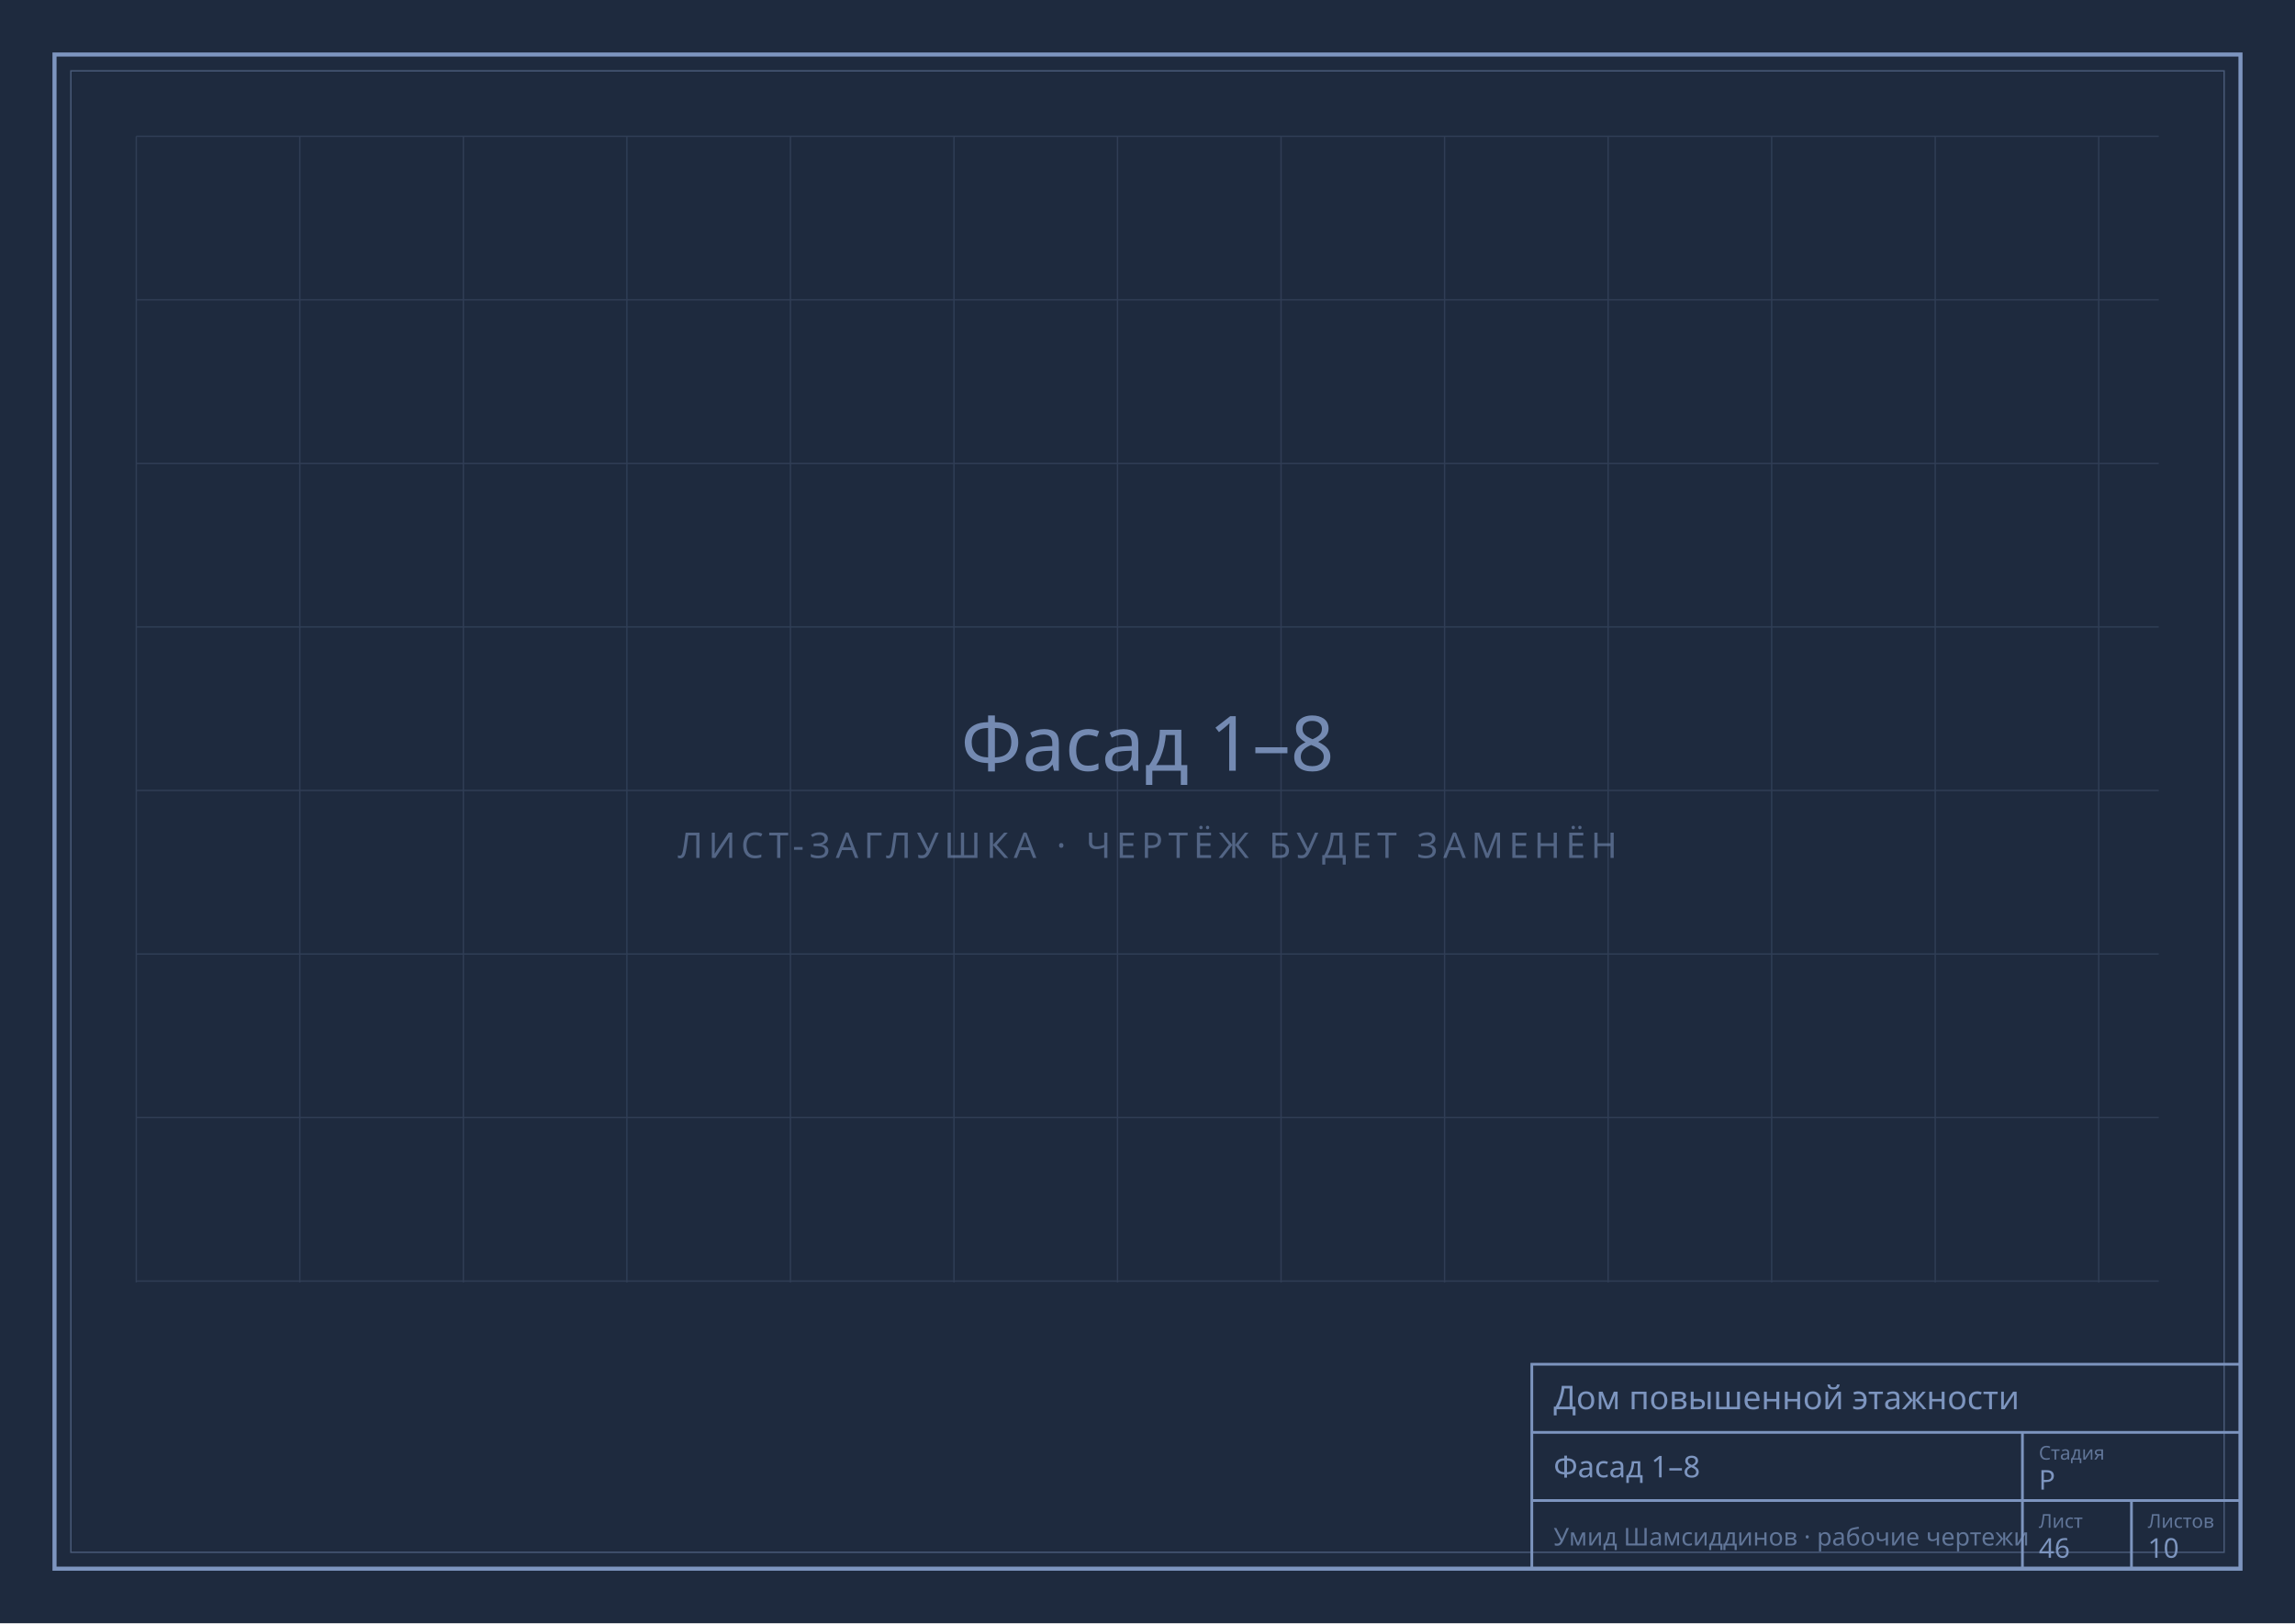
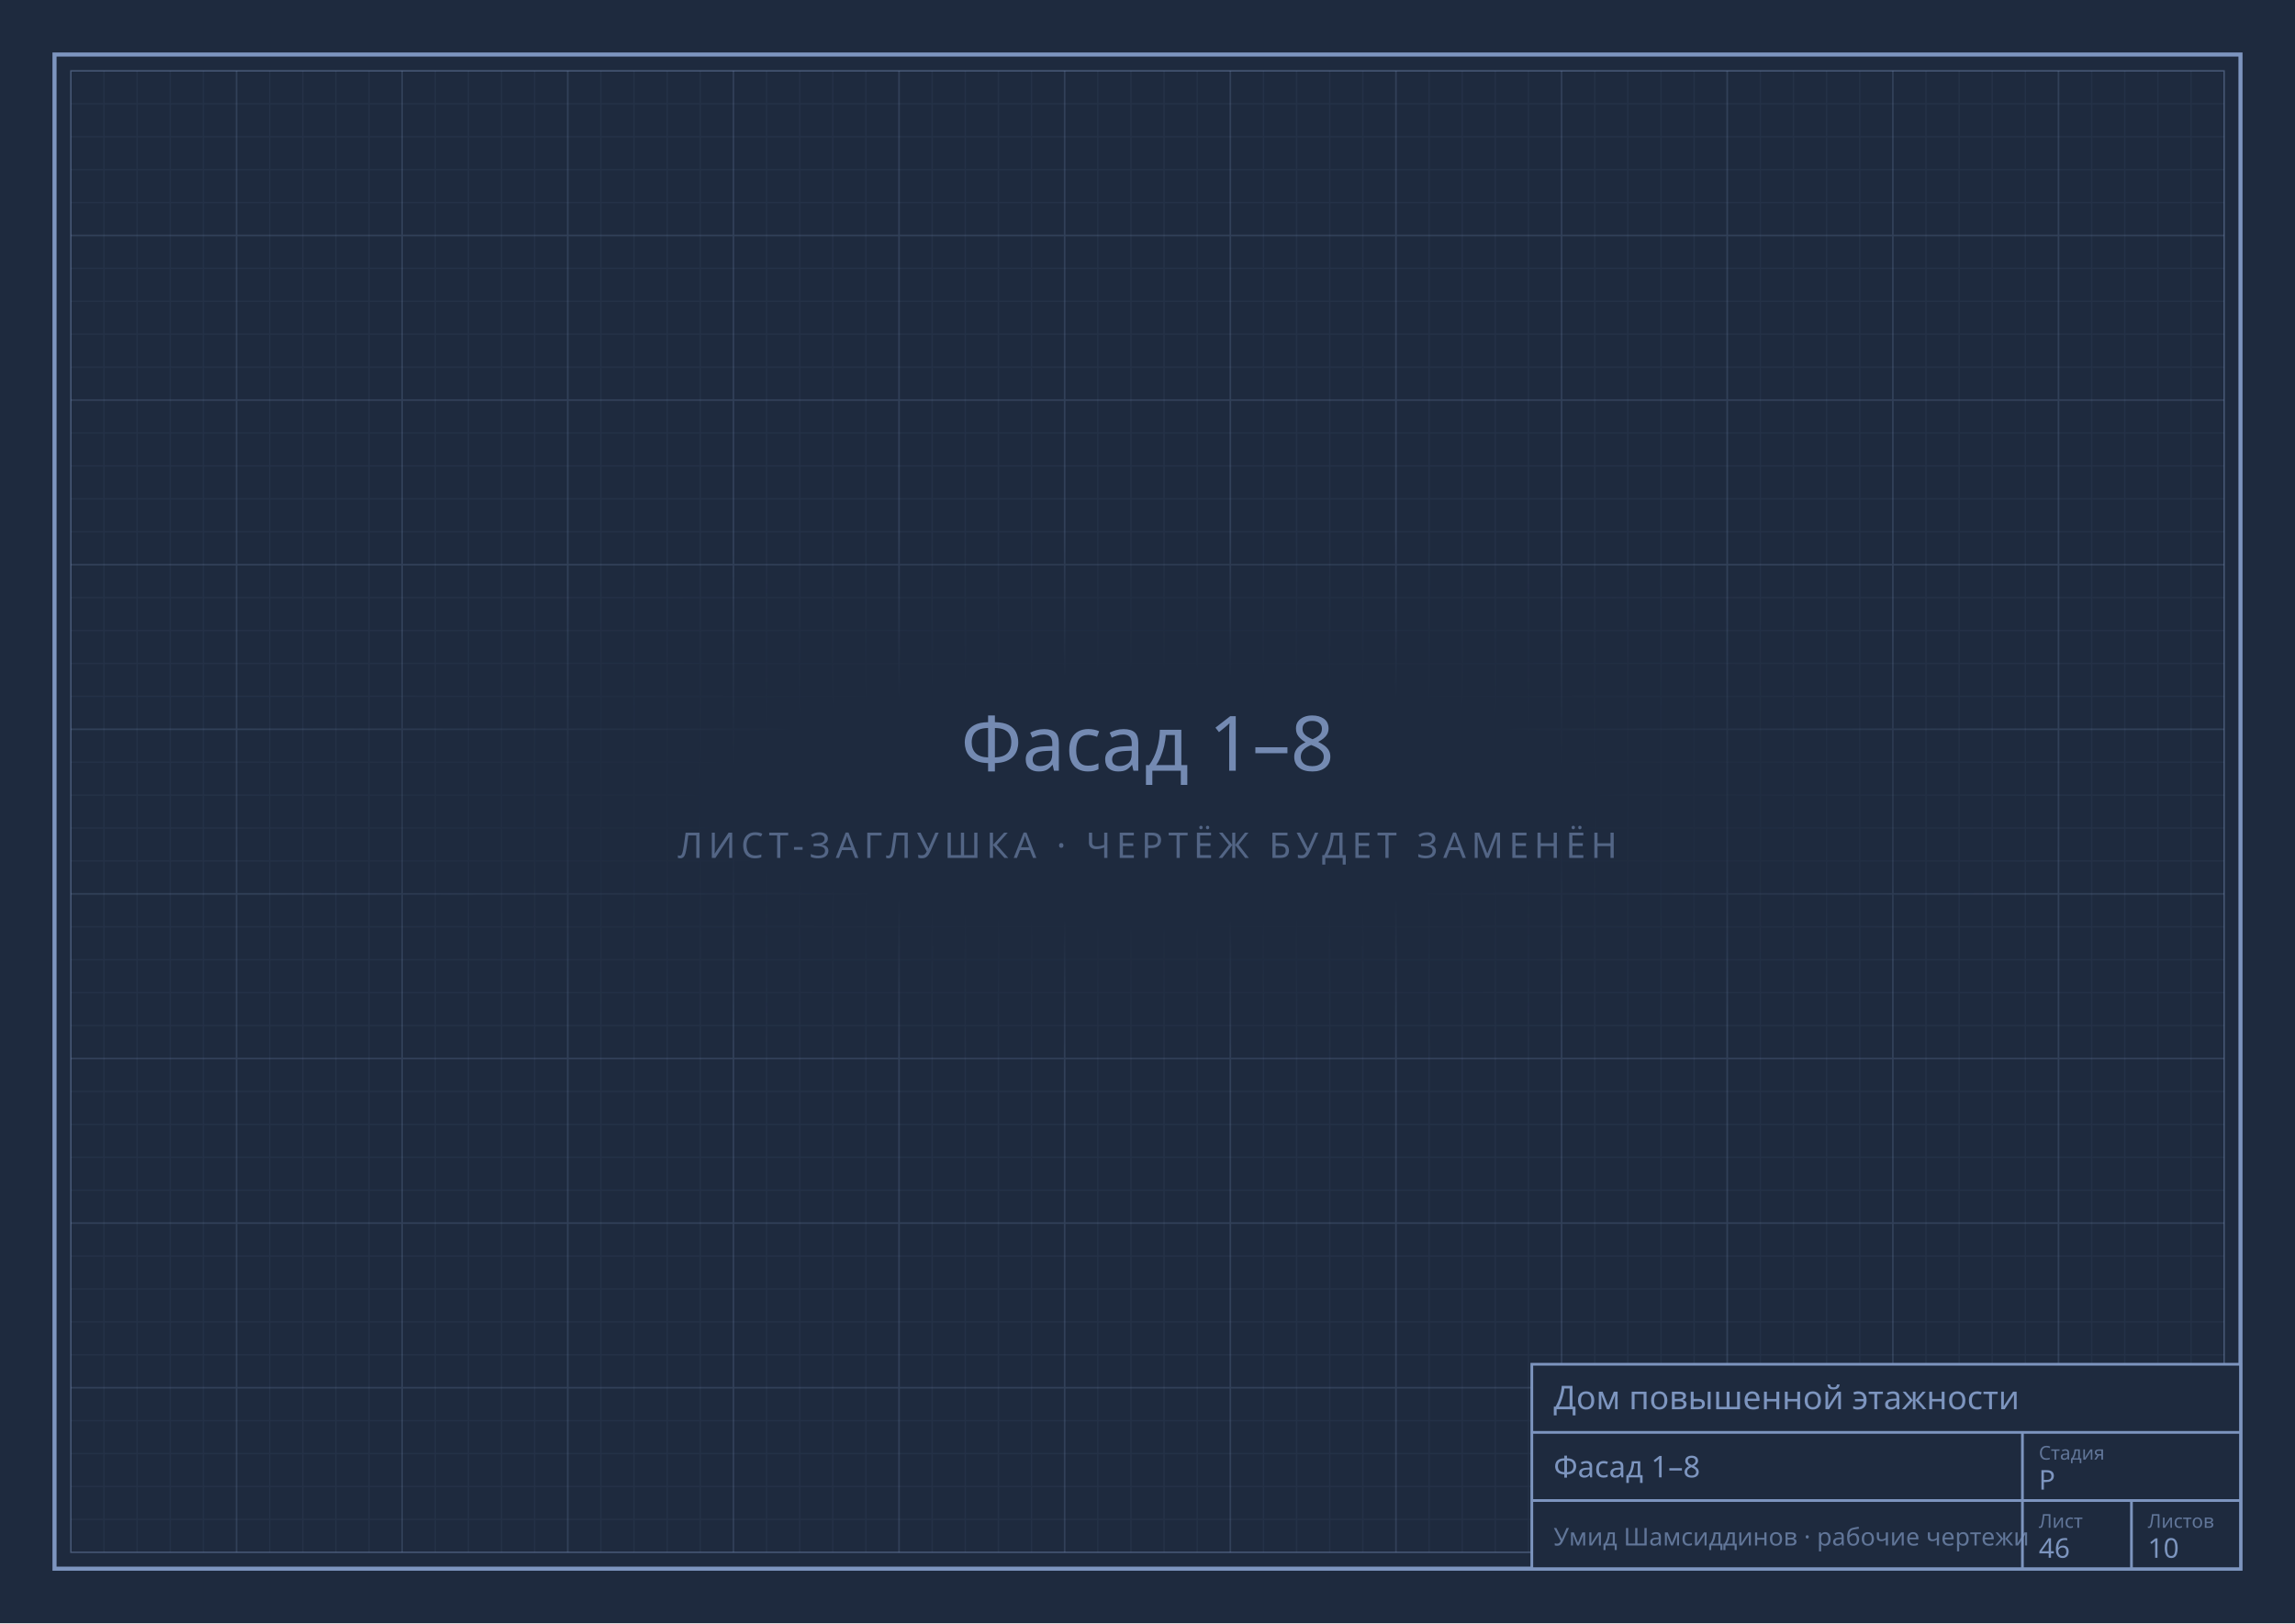
<svg xmlns="http://www.w3.org/2000/svg" width="1684" height="1191" viewBox="0 0 1684 1191">
  <rect width="1684" height="1191" fill="#1e2a3e" />
  <rect x="40" y="40" width="1604" height="1111" fill="none" stroke="#7d95bf" stroke-width="3" />
  <rect x="52" y="52" width="1580" height="1087" fill="none" stroke="#7d95bf" stroke-width="1" opacity=".45" />
-   <g stroke="#7d95bf" stroke-width="1" opacity=".18">
-     <line x1="100" y1="100" x2="100" y2="941" />
-     <line x1="220" y1="100" x2="220" y2="941" />
-     <line x1="340" y1="100" x2="340" y2="941" />
-     <line x1="460" y1="100" x2="460" y2="941" />
-     <line x1="580" y1="100" x2="580" y2="941" />
-     <line x1="700" y1="100" x2="700" y2="941" />
-     <line x1="820" y1="100" x2="820" y2="941" />
-     <line x1="940" y1="100" x2="940" y2="941" />
-     <line x1="1060" y1="100" x2="1060" y2="941" />
-     <line x1="1180" y1="100" x2="1180" y2="941" />
-     <line x1="1300" y1="100" x2="1300" y2="941" />
-     <line x1="1420" y1="100" x2="1420" y2="941" />
-     <line x1="1540" y1="100" x2="1540" y2="941" />
-     <line x1="100" y1="100" x2="1584" y2="100" />
-     <line x1="100" y1="220" x2="1584" y2="220" />
-     <line x1="100" y1="340" x2="1584" y2="340" />
-     <line x1="100" y1="460" x2="1584" y2="460" />
-     <line x1="100" y1="580" x2="1584" y2="580" />
-     <line x1="100" y1="700" x2="1584" y2="700" />
-     <line x1="100" y1="820" x2="1584" y2="820" />
-     <line x1="100" y1="940" x2="1584" y2="940" />
+   <defs>
+     <radialGradient id="fade">
+       <stop offset="0.45" stop-color="#000" />
+       <stop offset="1" stop-color="#fff" />
+     </radialGradient>
+     <mask id="grid-mask">
+       <rect width="1684" height="1191" fill="#fff" />
+       <ellipse cx="842" cy="585.5" rx="680" ry="200" fill="url(#fade)" />
+     </mask>
+   </defs>
+   <g mask="url(#grid-mask)">
+     <g fill="none" stroke="#7d95bf">
+       <path d="M76.31 52V1139M100.62 52V1139M124.92 52V1139M149.23 52V1139M197.85 52V1139M222.15 52V1139M246.46 52V1139M270.77 52V1139M319.38 52V1139M343.69 52V1139M368.00 52V1139M392.31 52V1139M440.92 52V1139M465.23 52V1139M489.54 52V1139M513.85 52V1139M562.46 52V1139M586.77 52V1139M611.08 52V1139M635.38 52V1139M684.00 52V1139M708.31 52V1139M732.62 52V1139M756.92 52V1139M805.54 52V1139M829.85 52V1139M854.15 52V1139M878.46 52V1139M927.08 52V1139M951.38 52V1139M975.69 52V1139M1000.00 52V1139M1048.62 52V1139M1072.92 52V1139M1097.23 52V1139M1121.54 52V1139M1170.15 52V1139M1194.46 52V1139M1218.77 52V1139M1243.08 52V1139M1291.69 52V1139M1316.00 52V1139M1340.31 52V1139M1364.62 52V1139M1413.23 52V1139M1437.54 52V1139M1461.85 52V1139M1486.15 52V1139M1534.77 52V1139M1559.08 52V1139M1583.38 52V1139M1607.69 52V1139M52 76.16H1632M52 100.31H1632M52 124.47H1632M52 148.62H1632M52 196.93H1632M52 221.09H1632M52 245.24H1632M52 269.40H1632M52 317.71H1632M52 341.87H1632M52 366.02H1632M52 390.18H1632M52 438.49H1632M52 462.64H1632M52 486.80H1632M52 510.96H1632M52 559.27H1632M52 583.42H1632M52 607.58H1632M52 631.73H1632M52 680.04H1632M52 704.20H1632M52 728.36H1632M52 752.51H1632M52 800.82H1632M52 824.98H1632M52 849.13H1632M52 873.29H1632M52 921.60H1632M52 945.76H1632M52 969.91H1632M52 994.07H1632M52 1042.38H1632M52 1066.53H1632M52 1090.69H1632M52 1114.84H1632" stroke-width="1" opacity=".07" />
+       <path d="M173.54 52V1139M295.08 52V1139M416.62 52V1139M538.15 52V1139M659.69 52V1139M781.23 52V1139M902.77 52V1139M1024.31 52V1139M1145.85 52V1139M1267.38 52V1139M1388.92 52V1139M1510.46 52V1139M52 172.78H1632M52 293.56H1632M52 414.33H1632M52 535.11H1632M52 655.89H1632M52 776.67H1632M52 897.44H1632M52 1018.22H1632" stroke-width="1.2" opacity=".2" />
+     </g>
  </g>
  <text x="842" y="565.5" text-anchor="middle" font-family="system-ui, sans-serif" font-size="56" fill="#7d95bf" opacity=".9">Фасад 1–8</text>
  <text x="842" y="629.5" text-anchor="middle" font-family="system-ui, sans-serif" font-size="26" letter-spacing="4" fill="#7d95bf" opacity=".55">ЛИСТ-ЗАГЛУШКА · ЧЕРТЁЖ БУДЕТ ЗАМЕНЁН</text>
  <g stroke="#7d95bf" stroke-width="2" fill="none">
-     <rect x="1124" y="1001" width="520" height="150" />
+     <rect x="1124" y="1001" width="520" height="150" fill="#1e2a3e" />
    <line x1="1124" y1="1051" x2="1644" y2="1051" />
    <line x1="1124" y1="1101" x2="1644" y2="1101" />
    <line x1="1484" y1="1051" x2="1484" y2="1151" />
    <line x1="1564" y1="1101" x2="1564" y2="1151" />
  </g>
  <g font-family="system-ui, sans-serif" fill="#7d95bf">
    <text x="1140" y="1034" font-size="24">Дом повышенной этажности</text>
    <text x="1140" y="1084" font-size="22">Фасад 1–8</text>
    <text x="1140" y="1134" font-size="18" opacity=".7">Умид Шамсиддинов · рабочие чертежи</text>
    <text x="1496" y="1071" font-size="14" opacity=".7">Стадия</text>
    <text x="1496" y="1093" font-size="20">Р</text>
    <text x="1496" y="1121" font-size="14" opacity=".7">Лист</text>
    <text x="1496" y="1143" font-size="20">46</text>
    <text x="1576" y="1121" font-size="14" opacity=".7">Листов</text>
    <text x="1576" y="1143" font-size="20">10</text>
  </g>
</svg>
